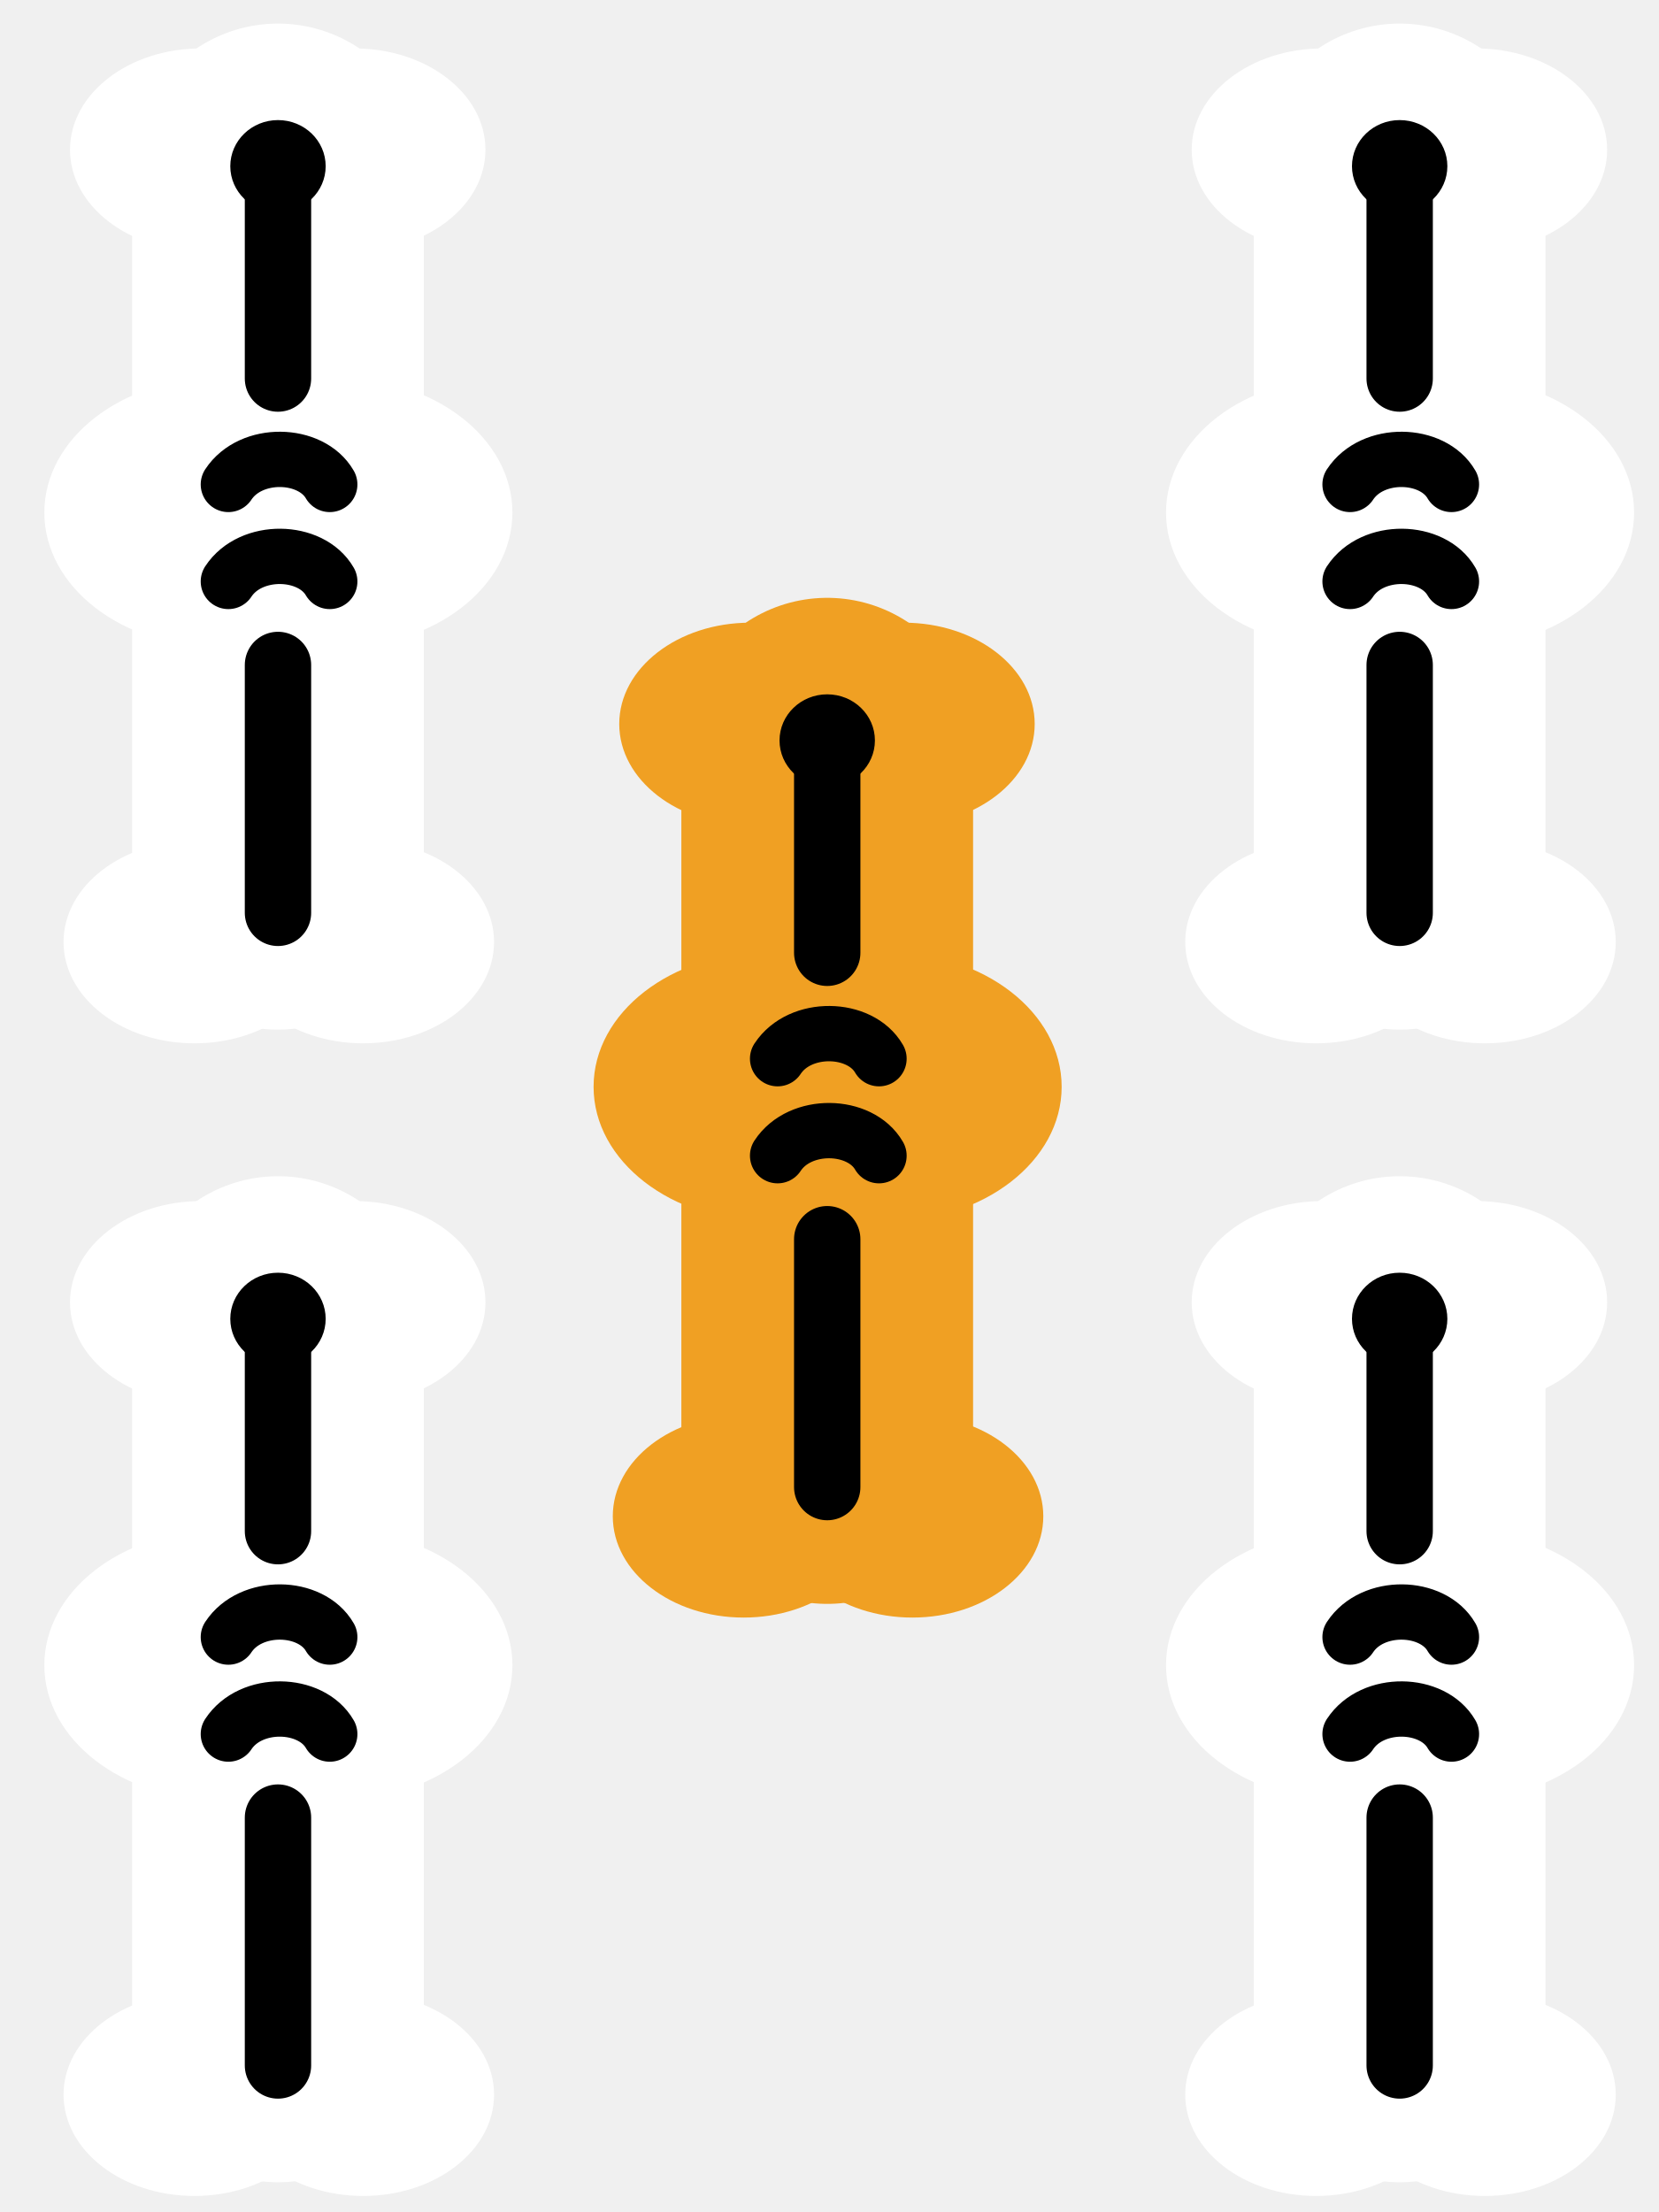
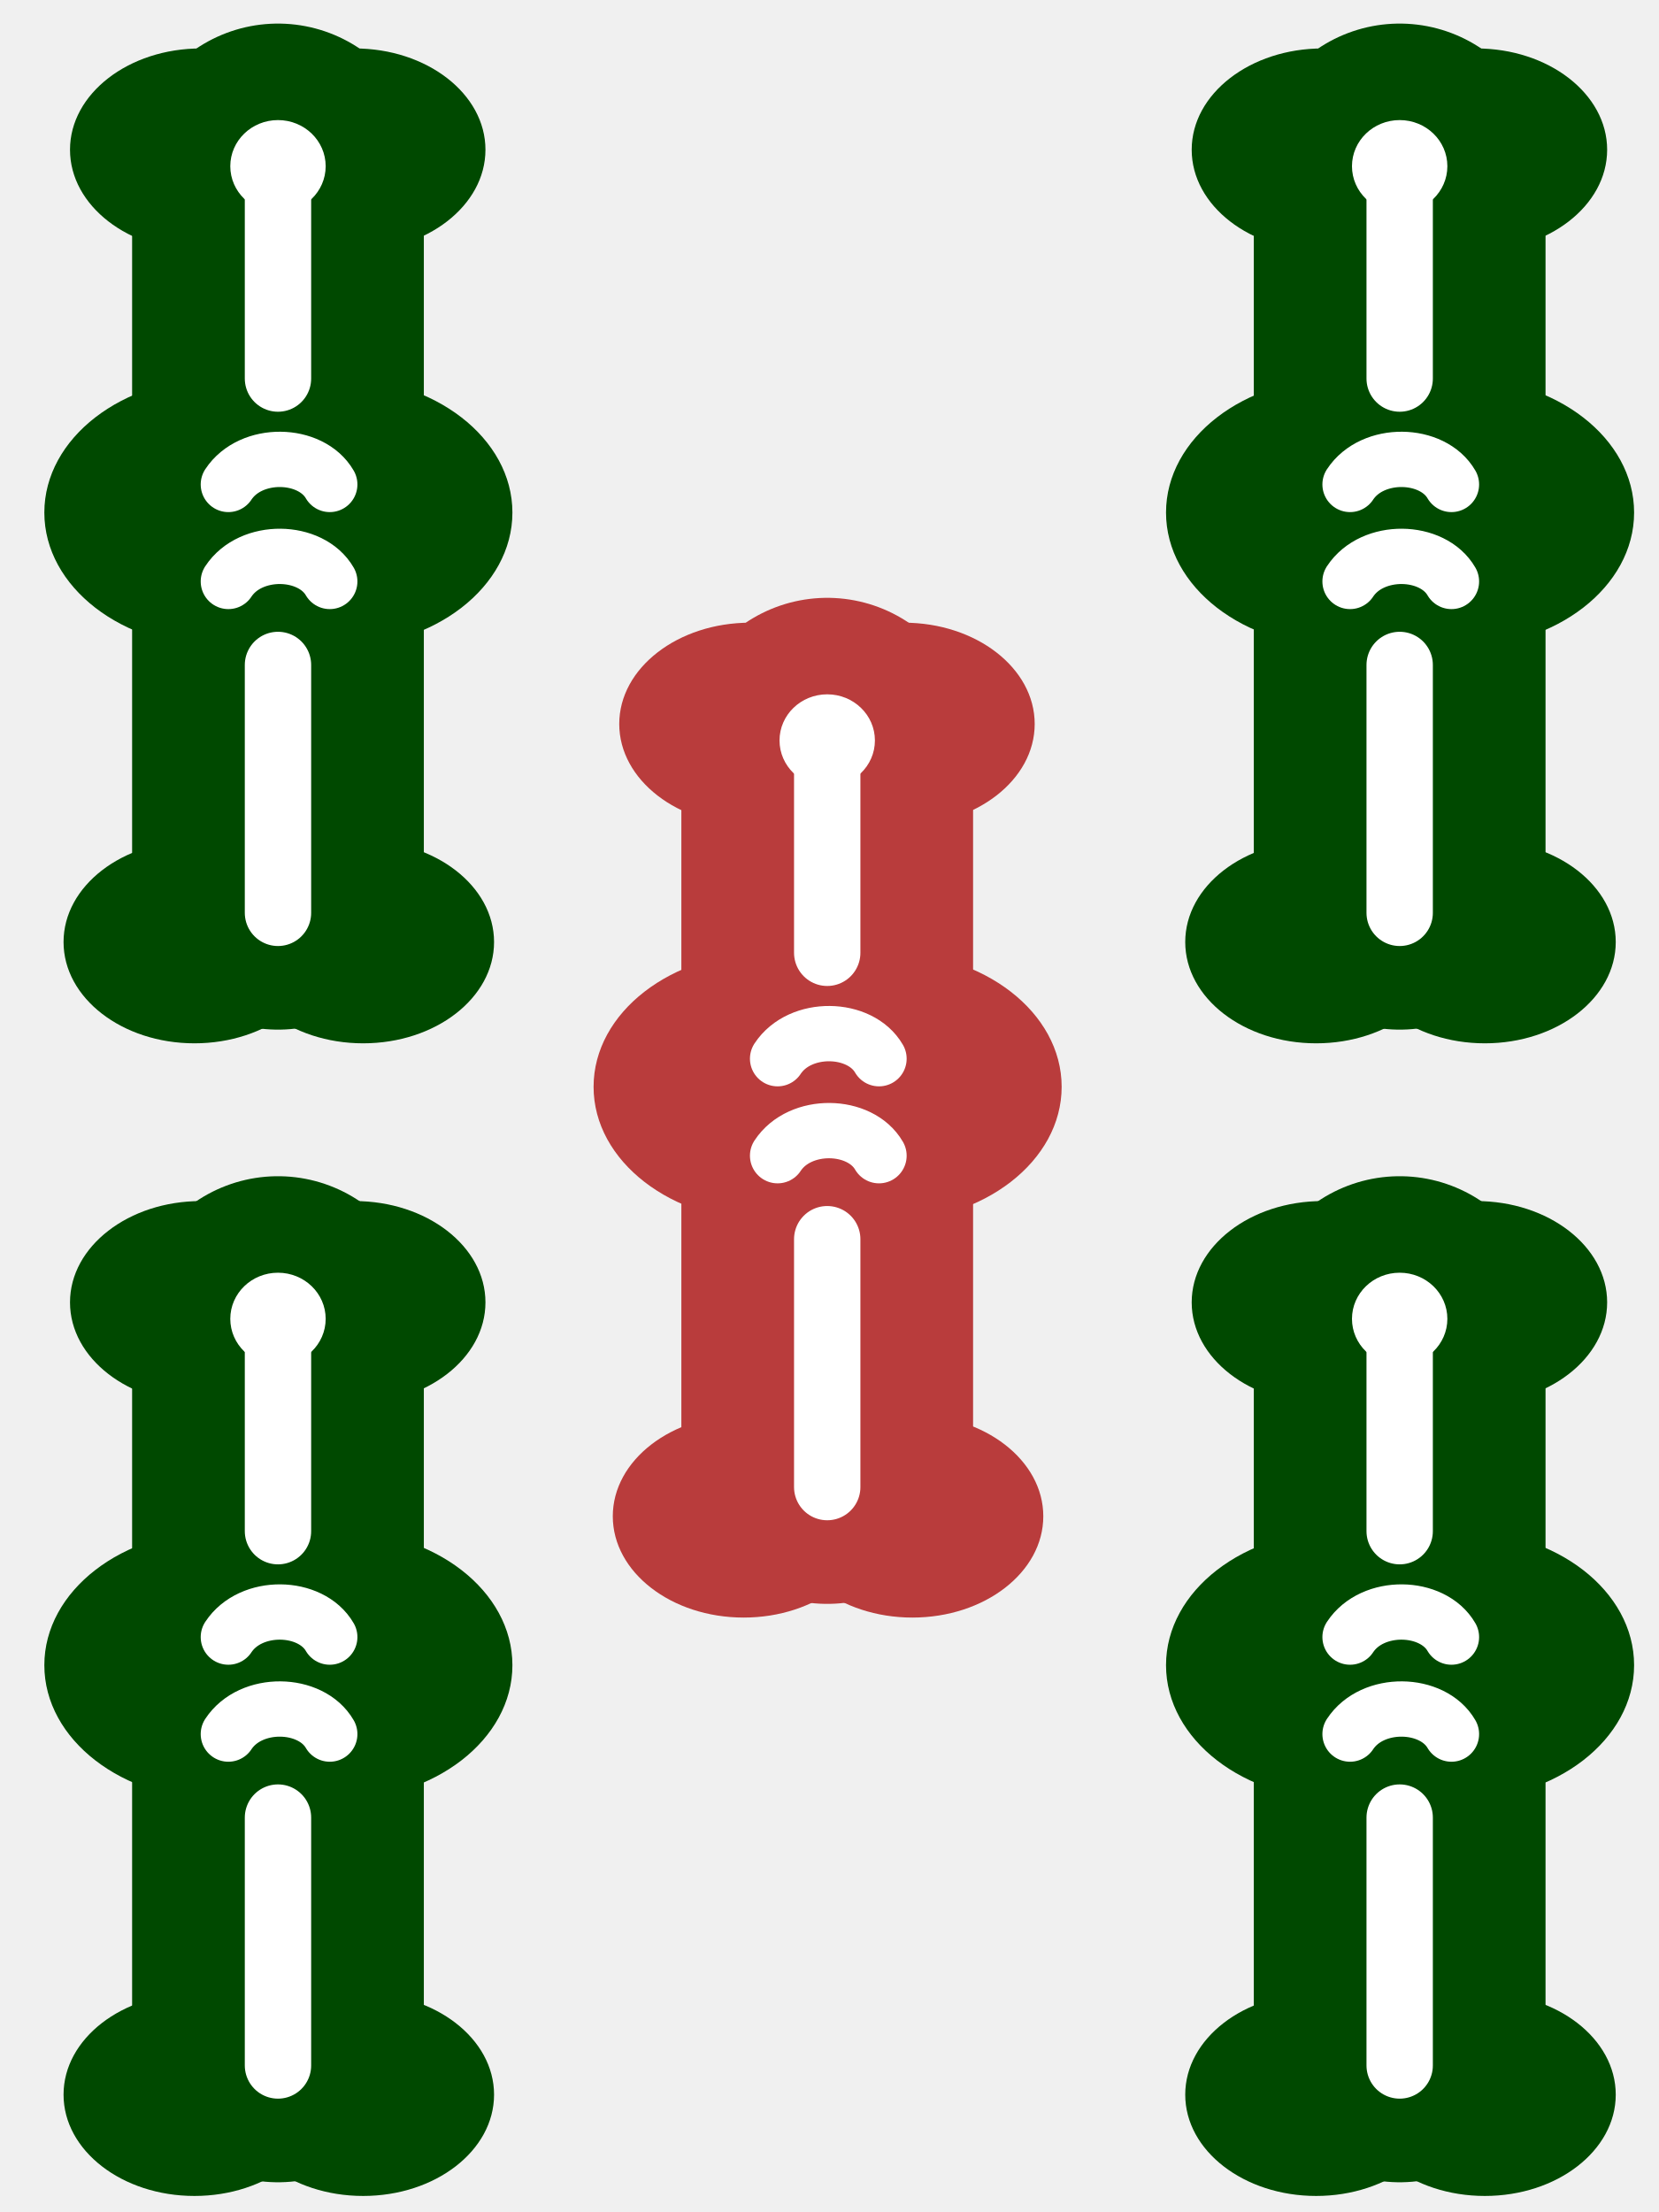
<svg xmlns="http://www.w3.org/2000/svg" xmlns:ns1="http://www.openswatchbook.org/uri/2009/osb" width="300" height="400" viewBox="0 0 300 400" id="svg2" version="1.1">
  <defs id="defs4">
    <linearGradient id="linearGradient10055" ns1:paint="solid">
      <stop style="stop-color:#000000;stop-opacity:1;" offset="0" id="stop10057" />
    </linearGradient>
    <marker orient="auto" refY="0" refX="0" id="Arrow1Lstart" style="overflow:visible">
      <path id="path4978" d="M 0,0 5,-5 -12.5,0 5,5 0,0 Z" style="fill:#000000;fill-opacity:1;fill-rule:evenodd;stroke:#ff5c00;stroke-width:1pt;stroke-opacity:1" transform="matrix(0.8,0,0,0.8,10,0)" />
    </marker>
    <clipPath clipPathUnits="userSpaceOnUse" id="clipPath4243">
      <circle style="opacity:1;fill:#000000;fill-opacity:0.297;fill-rule:nonzero;stroke:#000000;stroke-width:19.133;stroke-linecap:butt;stroke-linejoin:round;stroke-miterlimit:4;stroke-dasharray:none;stroke-dashoffset:0;stroke-opacity:1" id="circle4245" cx="-264.66" cy="-198.207" r="293.954" />
    </clipPath>
    <clipPath clipPathUnits="userSpaceOnUse" id="clipPath7847">
      <ellipse style="opacity:1;fill:#822600;fill-opacity:1;fill-rule:nonzero;stroke:none;stroke-width:12;stroke-linecap:round;stroke-linejoin:round;stroke-miterlimit:4;stroke-dasharray:none;stroke-dashoffset:0;stroke-opacity:1" id="ellipse7849" cx="394" cy="552.362" rx="349.495" ry="216" />
    </clipPath>
    <clipPath clipPathUnits="userSpaceOnUse" id="clipPath4243-1">
      <circle style="opacity:1;fill:#000000;fill-opacity:0.297;fill-rule:nonzero;stroke:#000000;stroke-width:19.133;stroke-linecap:butt;stroke-linejoin:round;stroke-miterlimit:4;stroke-dasharray:none;stroke-dashoffset:0;stroke-opacity:1" id="circle4245-4" cx="-264.66" cy="-198.207" r="293.954" />
    </clipPath>
    <clipPath clipPathUnits="userSpaceOnUse" id="clipPath7876">
      <circle style="opacity:1;fill:#000000;fill-opacity:0.297;fill-rule:nonzero;stroke:#000000;stroke-width:19.133;stroke-linecap:butt;stroke-linejoin:round;stroke-miterlimit:4;stroke-dasharray:none;stroke-dashoffset:0;stroke-opacity:1" id="circle7878" cx="-264.66" cy="-198.207" r="293.954" />
    </clipPath>
    <clipPath clipPathUnits="userSpaceOnUse" id="clipPath14693">
      <rect style="opacity:1;fill:#a53c3c;fill-opacity:1;fill-rule:nonzero;stroke:none;stroke-width:8;stroke-linecap:round;stroke-linejoin:round;stroke-miterlimit:4;stroke-dasharray:none;stroke-dashoffset:0;stroke-opacity:1" id="rect14695" width="131.784" height="168.821" x="-332.596" y="383.498" rx="1.255" ry="3.751" transform="matrix(0.9993908,-0.03489951,0.03489951,0.9993908,0,0)" />
    </clipPath>
    <clipPath clipPathUnits="userSpaceOnUse" id="clipPath14952">
      <ellipse style="opacity:1;fill:#a53c3c;fill-opacity:1;fill-rule:nonzero;stroke:none;stroke-width:7;stroke-linecap:round;stroke-linejoin:round;stroke-miterlimit:4;stroke-dasharray:none;stroke-dashoffset:0;stroke-opacity:1" id="ellipse14954" cx="-271.344" cy="647.256" rx="69.057" ry="116.911" transform="matrix(0.9993908,-0.03489951,0.03489951,0.9993908,0,0)" />
    </clipPath>
  </defs>
  <g id="layer1" transform="translate(0,-652.3622)">
-     <g id="g4337-2" transform="matrix(0.9591565,0,0,0.9591565,6.112593,130.6453)">
-       <ellipse ry="19.097" rx="24.68" cy="680.426" cx="135.055" id="ellipse4339-2" style="opacity:1;fill:#f0a023;fill-opacity:1;fill-rule:nonzero;stroke:none;stroke-width:30;stroke-linecap:round;stroke-linejoin:round;stroke-miterlimit:4;stroke-dasharray:none;stroke-dashoffset:0;stroke-opacity:1" />
-       <ellipse ry="19.097" rx="24.68" style="opacity:1;fill:#f0a023;fill-opacity:1;fill-rule:nonzero;stroke:none;stroke-width:30;stroke-linecap:round;stroke-linejoin:round;stroke-miterlimit:4;stroke-dasharray:none;stroke-dashoffset:0;stroke-opacity:1" id="ellipse4341-2" cx="164.02" cy="680.426" />
-       <ellipse ry="19.097" rx="24.68" style="opacity:1;fill:#f0a023;fill-opacity:1;fill-rule:nonzero;stroke:none;stroke-width:30;stroke-linecap:round;stroke-linejoin:round;stroke-miterlimit:4;stroke-dasharray:none;stroke-dashoffset:0;stroke-opacity:1" id="ellipse4343-2" cx="133.838" cy="829.799" />
-       <path id="path4345-0" d="m 149.585,818.816 0,-134.674" style="fill:none;fill-rule:evenodd;stroke:#f0a023;stroke-width:55;stroke-linecap:round;stroke-linejoin:miter;stroke-miterlimit:4;stroke-dasharray:none;stroke-opacity:1" />
-       <ellipse ry="19.097" rx="24.68" cy="829.799" cx="165.642" id="ellipse4347-6" style="opacity:1;fill:#f0a023;fill-opacity:1;fill-rule:nonzero;stroke:none;stroke-width:30;stroke-linecap:round;stroke-linejoin:round;stroke-miterlimit:4;stroke-dasharray:none;stroke-dashoffset:0;stroke-opacity:1" />
-       <ellipse ry="25.37" rx="32.787" cy="748.831" cx="160.995" id="ellipse4349-5" style="opacity:1;fill:#f0a023;fill-opacity:1;fill-rule:nonzero;stroke:none;stroke-width:30;stroke-linecap:round;stroke-linejoin:round;stroke-miterlimit:4;stroke-dasharray:none;stroke-dashoffset:0;stroke-opacity:1" />
-       <ellipse ry="25.37" rx="32.787" style="opacity:1;fill:#f0a023;fill-opacity:1;fill-rule:nonzero;stroke:none;stroke-width:30;stroke-linecap:round;stroke-linejoin:round;stroke-miterlimit:4;stroke-dasharray:none;stroke-dashoffset:0;stroke-opacity:1" id="ellipse4351-8" cx="138.323" cy="748.831" />
-       <path id="path4353-6" d="m 149.585,685.723 0,37.842" style="fill:none;fill-rule:evenodd;stroke:#000000;stroke-width:12.511;stroke-linecap:round;stroke-linejoin:miter;stroke-miterlimit:4;stroke-dasharray:none;stroke-opacity:1" />
-       <path style="fill:none;fill-rule:evenodd;stroke:#000000;stroke-width:12.511;stroke-linecap:round;stroke-linejoin:miter;stroke-miterlimit:4;stroke-dasharray:none;stroke-opacity:1" d="m 149.585,777.562 0,46.734" id="path4355-8" />
-       <ellipse cy="683.533" cx="149.585" id="ellipse4357-4" style="opacity:1;fill:#000000;fill-opacity:1;fill-rule:nonzero;stroke:none;stroke-width:10;stroke-linecap:round;stroke-linejoin:round;stroke-miterlimit:4;stroke-dasharray:none;stroke-dashoffset:0;stroke-opacity:1" rx="8.992" ry="8.697" />
-       <path style="fill:none;fill-rule:evenodd;stroke:#000000;stroke-width:10.426;stroke-linecap:round;stroke-linejoin:round;stroke-miterlimit:4;stroke-dasharray:none;stroke-opacity:1" d="m 140.229,761.818 c 4.228,-6.441 15.56,-6.163 19.118,0" id="path4359-4" />
-       <path id="path4361-9" d="m 140.229,743.531 c 4.228,-6.441 15.56,-6.163 19.118,0" style="fill:none;fill-rule:evenodd;stroke:#000000;stroke-width:10.426;stroke-linecap:round;stroke-linejoin:round;stroke-miterlimit:4;stroke-dasharray:none;stroke-opacity:1" />
+     <g transform="matrix(0.9591565,0,0,0.9591565,-93.20763,235.2361)" id="g4271">
+       <ellipse style="opacity:1;fill:#004900;fill-opacity:1;fill-rule:nonzero;stroke:none;stroke-width:30;stroke-linecap:round;stroke-linejoin:round;stroke-miterlimit:4;stroke-dasharray:none;stroke-dashoffset:0;stroke-opacity:1" id="ellipse4273" cx="135.055" cy="680.426" rx="24.68" ry="19.097" />
+       <ellipse cy="680.426" cx="164.02" id="ellipse4275" style="opacity:1;fill:#004900;fill-opacity:1;fill-rule:nonzero;stroke:none;stroke-width:30;stroke-linecap:round;stroke-linejoin:round;stroke-miterlimit:4;stroke-dasharray:none;stroke-dashoffset:0;stroke-opacity:1" rx="24.68" ry="19.097" />
+       <ellipse cy="829.799" cx="133.838" id="ellipse4277" style="opacity:1;fill:#004900;fill-opacity:1;fill-rule:nonzero;stroke:none;stroke-width:30;stroke-linecap:round;stroke-linejoin:round;stroke-miterlimit:4;stroke-dasharray:none;stroke-dashoffset:0;stroke-opacity:1" rx="24.68" ry="19.097" />
+       <path style="fill:none;fill-rule:evenodd;stroke:#004900;stroke-width:55;stroke-linecap:round;stroke-linejoin:miter;stroke-miterlimit:4;stroke-dasharray:none;stroke-opacity:1" d="m 149.585,818.816 0,-134.674" id="path4279" />
+       <ellipse style="opacity:1;fill:#004900;fill-opacity:1;fill-rule:nonzero;stroke:none;stroke-width:30;stroke-linecap:round;stroke-linejoin:round;stroke-miterlimit:4;stroke-dasharray:none;stroke-dashoffset:0;stroke-opacity:1" id="ellipse4281" cx="165.642" cy="829.799" rx="24.68" ry="19.097" />
+       <ellipse style="opacity:1;fill:#004900;fill-opacity:1;fill-rule:nonzero;stroke:none;stroke-width:30;stroke-linecap:round;stroke-linejoin:round;stroke-miterlimit:4;stroke-dasharray:none;stroke-dashoffset:0;stroke-opacity:1" id="ellipse4283" cx="160.995" cy="748.831" rx="32.787" ry="25.37" />
+       <ellipse cy="748.831" cx="138.323" id="ellipse4285" style="opacity:1;fill:#004900;fill-opacity:1;fill-rule:nonzero;stroke:none;stroke-width:30;stroke-linecap:round;stroke-linejoin:round;stroke-miterlimit:4;stroke-dasharray:none;stroke-dashoffset:0;stroke-opacity:1" rx="32.787" ry="25.37" />
+       <path style="fill:none;fill-rule:evenodd;stroke:#ffffff;stroke-width:12.511;stroke-linecap:round;stroke-linejoin:miter;stroke-miterlimit:4;stroke-dasharray:none;stroke-opacity:1" d="m 149.585,685.723 0,37.842" id="path4287" />
+       <path id="path4289" d="m 149.585,777.562 0,46.734" style="fill:none;fill-rule:evenodd;stroke:#ffffff;stroke-width:12.511;stroke-linecap:round;stroke-linejoin:miter;stroke-miterlimit:4;stroke-dasharray:none;stroke-opacity:1" />
+       <ellipse ry="8.697" rx="8.992" style="opacity:1;fill:#ffffff;fill-opacity:1;fill-rule:nonzero;stroke:none;stroke-width:10;stroke-linecap:round;stroke-linejoin:round;stroke-miterlimit:4;stroke-dasharray:none;stroke-dashoffset:0;stroke-opacity:1" id="ellipse4291" cx="149.585" cy="683.533" />
+       <path id="path4293" d="m 140.229,761.818 c 4.228,-6.441 15.56,-6.163 19.118,0" style="fill:none;fill-rule:evenodd;stroke:#ffffff;stroke-width:10.426;stroke-linecap:round;stroke-linejoin:round;stroke-miterlimit:4;stroke-dasharray:none;stroke-opacity:1" />
+       <path style="fill:none;fill-rule:evenodd;stroke:#ffffff;stroke-width:10.426;stroke-linecap:round;stroke-linejoin:round;stroke-miterlimit:4;stroke-dasharray:none;stroke-opacity:1" d="m 140.229,743.531 c 4.228,-6.441 15.56,-6.163 19.118,0" id="path4295" />
    </g>
-     <g transform="matrix(0.9591565,0,0,0.9591565,-93.20763,235.2361)" id="g4255">
-       <ellipse style="opacity:1;fill:#ffffff;fill-opacity:1;fill-rule:nonzero;stroke:none;stroke-width:30;stroke-linecap:round;stroke-linejoin:round;stroke-miterlimit:4;stroke-dasharray:none;stroke-dashoffset:0;stroke-opacity:1" id="ellipse4257" cx="135.055" cy="680.426" rx="24.68" ry="19.097" />
-       <ellipse cy="680.426" cx="164.02" id="ellipse4259" style="opacity:1;fill:#ffffff;fill-opacity:1;fill-rule:nonzero;stroke:none;stroke-width:30;stroke-linecap:round;stroke-linejoin:round;stroke-miterlimit:4;stroke-dasharray:none;stroke-dashoffset:0;stroke-opacity:1" rx="24.68" ry="19.097" />
-       <ellipse cy="829.799" cx="133.838" id="ellipse4261" style="opacity:1;fill:#ffffff;fill-opacity:1;fill-rule:nonzero;stroke:none;stroke-width:30;stroke-linecap:round;stroke-linejoin:round;stroke-miterlimit:4;stroke-dasharray:none;stroke-dashoffset:0;stroke-opacity:1" rx="24.68" ry="19.097" />
-       <path style="fill:none;fill-rule:evenodd;stroke:#ffffff;stroke-width:55;stroke-linecap:round;stroke-linejoin:miter;stroke-miterlimit:4;stroke-dasharray:none;stroke-opacity:1" d="m 149.585,818.816 0,-134.674" id="path4263" />
-       <ellipse style="opacity:1;fill:#ffffff;fill-opacity:1;fill-rule:nonzero;stroke:none;stroke-width:30;stroke-linecap:round;stroke-linejoin:round;stroke-miterlimit:4;stroke-dasharray:none;stroke-dashoffset:0;stroke-opacity:1" id="ellipse4265" cx="165.642" cy="829.799" rx="24.68" ry="19.097" />
-       <ellipse style="opacity:1;fill:#ffffff;fill-opacity:1;fill-rule:nonzero;stroke:none;stroke-width:30;stroke-linecap:round;stroke-linejoin:round;stroke-miterlimit:4;stroke-dasharray:none;stroke-dashoffset:0;stroke-opacity:1" id="ellipse4267" cx="160.995" cy="748.831" rx="32.787" ry="25.37" />
-       <ellipse cy="748.831" cx="138.323" id="ellipse4269" style="opacity:1;fill:#ffffff;fill-opacity:1;fill-rule:nonzero;stroke:none;stroke-width:30;stroke-linecap:round;stroke-linejoin:round;stroke-miterlimit:4;stroke-dasharray:none;stroke-dashoffset:0;stroke-opacity:1" rx="32.787" ry="25.37" />
-       <path style="fill:none;fill-rule:evenodd;stroke:#000000;stroke-width:12.511;stroke-linecap:round;stroke-linejoin:miter;stroke-miterlimit:4;stroke-dasharray:none;stroke-opacity:1" d="m 149.585,685.723 0,37.842" id="path4271" />
-       <path id="path4273" d="m 149.585,777.562 0,46.734" style="fill:none;fill-rule:evenodd;stroke:#000000;stroke-width:12.511;stroke-linecap:round;stroke-linejoin:miter;stroke-miterlimit:4;stroke-dasharray:none;stroke-opacity:1" />
-       <ellipse ry="8.697" rx="8.992" style="opacity:1;fill:#000000;fill-opacity:1;fill-rule:nonzero;stroke:none;stroke-width:10;stroke-linecap:round;stroke-linejoin:round;stroke-miterlimit:4;stroke-dasharray:none;stroke-dashoffset:0;stroke-opacity:1" id="ellipse4276" cx="149.585" cy="683.533" />
-       <path id="path4278" d="m 140.229,761.818 c 4.228,-6.441 15.56,-6.163 19.118,0" style="fill:none;fill-rule:evenodd;stroke:#000000;stroke-width:10.426;stroke-linecap:round;stroke-linejoin:round;stroke-miterlimit:4;stroke-dasharray:none;stroke-opacity:1" />
-       <path style="fill:none;fill-rule:evenodd;stroke:#000000;stroke-width:10.426;stroke-linecap:round;stroke-linejoin:round;stroke-miterlimit:4;stroke-dasharray:none;stroke-opacity:1" d="m 140.229,743.531 c 4.228,-6.441 15.56,-6.163 19.118,0" id="path4280" />
+     <g transform="matrix(0.9591565,0,0,0.9591565,109.6294,235.2361)" id="g4297">
+       <ellipse style="opacity:1;fill:#004900;fill-opacity:1;fill-rule:nonzero;stroke:none;stroke-width:30;stroke-linecap:round;stroke-linejoin:round;stroke-miterlimit:4;stroke-dasharray:none;stroke-dashoffset:0;stroke-opacity:1" id="ellipse4299" cx="135.055" cy="680.426" rx="24.68" ry="19.097" />
+       <ellipse cy="680.426" cx="164.02" id="ellipse4301" style="opacity:1;fill:#004900;fill-opacity:1;fill-rule:nonzero;stroke:none;stroke-width:30;stroke-linecap:round;stroke-linejoin:round;stroke-miterlimit:4;stroke-dasharray:none;stroke-dashoffset:0;stroke-opacity:1" rx="24.68" ry="19.097" />
+       <ellipse cy="829.799" cx="133.838" id="ellipse4303" style="opacity:1;fill:#004900;fill-opacity:1;fill-rule:nonzero;stroke:none;stroke-width:30;stroke-linecap:round;stroke-linejoin:round;stroke-miterlimit:4;stroke-dasharray:none;stroke-dashoffset:0;stroke-opacity:1" rx="24.68" ry="19.097" />
+       <path style="fill:none;fill-rule:evenodd;stroke:#004900;stroke-width:55;stroke-linecap:round;stroke-linejoin:miter;stroke-miterlimit:4;stroke-dasharray:none;stroke-opacity:1" d="m 149.585,818.816 0,-134.674" id="path4305" />
+       <ellipse style="opacity:1;fill:#004900;fill-opacity:1;fill-rule:nonzero;stroke:none;stroke-width:30;stroke-linecap:round;stroke-linejoin:round;stroke-miterlimit:4;stroke-dasharray:none;stroke-dashoffset:0;stroke-opacity:1" id="ellipse4307" cx="165.642" cy="829.799" rx="24.68" ry="19.097" />
+       <ellipse style="opacity:1;fill:#004900;fill-opacity:1;fill-rule:nonzero;stroke:none;stroke-width:30;stroke-linecap:round;stroke-linejoin:round;stroke-miterlimit:4;stroke-dasharray:none;stroke-dashoffset:0;stroke-opacity:1" id="ellipse4309" cx="160.995" cy="748.831" rx="32.787" ry="25.37" />
+       <ellipse cy="748.831" cx="138.323" id="ellipse4311" style="opacity:1;fill:#004900;fill-opacity:1;fill-rule:nonzero;stroke:none;stroke-width:30;stroke-linecap:round;stroke-linejoin:round;stroke-miterlimit:4;stroke-dasharray:none;stroke-dashoffset:0;stroke-opacity:1" rx="32.787" ry="25.37" />
+       <path style="fill:none;fill-rule:evenodd;stroke:#ffffff;stroke-width:12.511;stroke-linecap:round;stroke-linejoin:miter;stroke-miterlimit:4;stroke-dasharray:none;stroke-opacity:1" d="m 149.585,685.723 0,37.842" id="path4313" />
+       <path id="path4315" d="m 149.585,777.562 0,46.734" style="fill:none;fill-rule:evenodd;stroke:#ffffff;stroke-width:12.511;stroke-linecap:round;stroke-linejoin:miter;stroke-miterlimit:4;stroke-dasharray:none;stroke-opacity:1" />
+       <ellipse ry="8.697" rx="8.992" style="opacity:1;fill:#ffffff;fill-opacity:1;fill-rule:nonzero;stroke:none;stroke-width:10;stroke-linecap:round;stroke-linejoin:round;stroke-miterlimit:4;stroke-dasharray:none;stroke-dashoffset:0;stroke-opacity:1" id="ellipse4317" cx="149.585" cy="683.533" />
+       <path id="path4319" d="m 140.229,761.818 c 4.228,-6.441 15.56,-6.163 19.118,0" style="fill:none;fill-rule:evenodd;stroke:#ffffff;stroke-width:10.426;stroke-linecap:round;stroke-linejoin:round;stroke-miterlimit:4;stroke-dasharray:none;stroke-opacity:1" />
+       <path style="fill:none;fill-rule:evenodd;stroke:#ffffff;stroke-width:10.426;stroke-linecap:round;stroke-linejoin:round;stroke-miterlimit:4;stroke-dasharray:none;stroke-opacity:1" d="m 140.229,743.531 c 4.228,-6.441 15.56,-6.163 19.118,0" id="path4321" />
    </g>
-     <g id="g4282" transform="matrix(0.9591565,0,0,0.9591565,109.6294,235.2361)">
-       <ellipse ry="19.097" rx="24.68" cy="680.426" cx="135.055" id="ellipse4284" style="opacity:1;fill:#ffffff;fill-opacity:1;fill-rule:nonzero;stroke:none;stroke-width:30;stroke-linecap:round;stroke-linejoin:round;stroke-miterlimit:4;stroke-dasharray:none;stroke-dashoffset:0;stroke-opacity:1" />
-       <ellipse ry="19.097" rx="24.68" style="opacity:1;fill:#ffffff;fill-opacity:1;fill-rule:nonzero;stroke:none;stroke-width:30;stroke-linecap:round;stroke-linejoin:round;stroke-miterlimit:4;stroke-dasharray:none;stroke-dashoffset:0;stroke-opacity:1" id="ellipse4286" cx="164.02" cy="680.426" />
-       <ellipse ry="19.097" rx="24.68" style="opacity:1;fill:#ffffff;fill-opacity:1;fill-rule:nonzero;stroke:none;stroke-width:30;stroke-linecap:round;stroke-linejoin:round;stroke-miterlimit:4;stroke-dasharray:none;stroke-dashoffset:0;stroke-opacity:1" id="ellipse4288" cx="133.838" cy="829.799" />
-       <path id="path4290" d="m 149.585,818.816 0,-134.674" style="fill:none;fill-rule:evenodd;stroke:#ffffff;stroke-width:55;stroke-linecap:round;stroke-linejoin:miter;stroke-miterlimit:4;stroke-dasharray:none;stroke-opacity:1" />
-       <ellipse ry="19.097" rx="24.68" cy="829.799" cx="165.642" id="ellipse4292" style="opacity:1;fill:#ffffff;fill-opacity:1;fill-rule:nonzero;stroke:none;stroke-width:30;stroke-linecap:round;stroke-linejoin:round;stroke-miterlimit:4;stroke-dasharray:none;stroke-dashoffset:0;stroke-opacity:1" />
-       <ellipse ry="25.37" rx="32.787" cy="748.831" cx="160.995" id="ellipse4294" style="opacity:1;fill:#ffffff;fill-opacity:1;fill-rule:nonzero;stroke:none;stroke-width:30;stroke-linecap:round;stroke-linejoin:round;stroke-miterlimit:4;stroke-dasharray:none;stroke-dashoffset:0;stroke-opacity:1" />
-       <ellipse ry="25.37" rx="32.787" style="opacity:1;fill:#ffffff;fill-opacity:1;fill-rule:nonzero;stroke:none;stroke-width:30;stroke-linecap:round;stroke-linejoin:round;stroke-miterlimit:4;stroke-dasharray:none;stroke-dashoffset:0;stroke-opacity:1" id="ellipse4296" cx="138.323" cy="748.831" />
-       <path id="path4298" d="m 149.585,685.723 0,37.842" style="fill:none;fill-rule:evenodd;stroke:#000000;stroke-width:12.511;stroke-linecap:round;stroke-linejoin:miter;stroke-miterlimit:4;stroke-dasharray:none;stroke-opacity:1" />
-       <path style="fill:none;fill-rule:evenodd;stroke:#000000;stroke-width:12.511;stroke-linecap:round;stroke-linejoin:miter;stroke-miterlimit:4;stroke-dasharray:none;stroke-opacity:1" d="m 149.585,777.562 0,46.734" id="path4300" />
-       <ellipse cy="683.533" cx="149.585" id="ellipse4302" style="opacity:1;fill:#000000;fill-opacity:1;fill-rule:nonzero;stroke:none;stroke-width:10;stroke-linecap:round;stroke-linejoin:round;stroke-miterlimit:4;stroke-dasharray:none;stroke-dashoffset:0;stroke-opacity:1" rx="8.992" ry="8.697" />
-       <path style="fill:none;fill-rule:evenodd;stroke:#000000;stroke-width:10.426;stroke-linecap:round;stroke-linejoin:round;stroke-miterlimit:4;stroke-dasharray:none;stroke-opacity:1" d="m 140.229,761.818 c 4.228,-6.441 15.56,-6.163 19.118,0" id="path4304" />
-       <path id="path4306" d="m 140.229,743.531 c 4.228,-6.441 15.56,-6.163 19.118,0" style="fill:none;fill-rule:evenodd;stroke:#000000;stroke-width:10.426;stroke-linecap:round;stroke-linejoin:round;stroke-miterlimit:4;stroke-dasharray:none;stroke-opacity:1" />
+     <g id="g4337" transform="matrix(0.9591565,0,0,0.9591565,6.112593,130.6453)">
+       <ellipse ry="19.097" rx="24.68" cy="680.426" cx="135.055" id="ellipse4339" style="opacity:1;fill:#b93c3c;fill-opacity:1;fill-rule:nonzero;stroke:none;stroke-width:30;stroke-linecap:round;stroke-linejoin:round;stroke-miterlimit:4;stroke-dasharray:none;stroke-dashoffset:0;stroke-opacity:1" />
+       <ellipse ry="19.097" rx="24.68" style="opacity:1;fill:#b93c3c;fill-opacity:1;fill-rule:nonzero;stroke:none;stroke-width:30;stroke-linecap:round;stroke-linejoin:round;stroke-miterlimit:4;stroke-dasharray:none;stroke-dashoffset:0;stroke-opacity:1" id="ellipse4341" cx="164.02" cy="680.426" />
+       <ellipse ry="19.097" rx="24.68" style="opacity:1;fill:#b93c3c;fill-opacity:1;fill-rule:nonzero;stroke:none;stroke-width:30;stroke-linecap:round;stroke-linejoin:round;stroke-miterlimit:4;stroke-dasharray:none;stroke-dashoffset:0;stroke-opacity:1" id="ellipse4343" cx="133.838" cy="829.799" />
+       <path id="path4345" d="m 149.585,818.816 0,-134.674" style="fill:none;fill-rule:evenodd;stroke:#b93c3c;stroke-width:55;stroke-linecap:round;stroke-linejoin:miter;stroke-miterlimit:4;stroke-dasharray:none;stroke-opacity:1" />
+       <ellipse ry="19.097" rx="24.68" cy="829.799" cx="165.642" id="ellipse4347" style="opacity:1;fill:#b93c3c;fill-opacity:1;fill-rule:nonzero;stroke:none;stroke-width:30;stroke-linecap:round;stroke-linejoin:round;stroke-miterlimit:4;stroke-dasharray:none;stroke-dashoffset:0;stroke-opacity:1" />
+       <ellipse ry="25.37" rx="32.787" cy="748.831" cx="160.995" id="ellipse4349" style="opacity:1;fill:#b93c3c;fill-opacity:1;fill-rule:nonzero;stroke:none;stroke-width:30;stroke-linecap:round;stroke-linejoin:round;stroke-miterlimit:4;stroke-dasharray:none;stroke-dashoffset:0;stroke-opacity:1" />
+       <ellipse ry="25.37" rx="32.787" style="opacity:1;fill:#b93c3c;fill-opacity:1;fill-rule:nonzero;stroke:none;stroke-width:30;stroke-linecap:round;stroke-linejoin:round;stroke-miterlimit:4;stroke-dasharray:none;stroke-dashoffset:0;stroke-opacity:1" id="ellipse4351" cx="138.323" cy="748.831" />
+       <path id="path4353" d="m 149.585,685.723 0,37.842" style="fill:none;fill-rule:evenodd;stroke:#ffffff;stroke-width:12.511;stroke-linecap:round;stroke-linejoin:miter;stroke-miterlimit:4;stroke-dasharray:none;stroke-opacity:1" />
+       <path style="fill:none;fill-rule:evenodd;stroke:#ffffff;stroke-width:12.511;stroke-linecap:round;stroke-linejoin:miter;stroke-miterlimit:4;stroke-dasharray:none;stroke-opacity:1" d="m 149.585,777.562 0,46.734" id="path4355" />
+       <ellipse cy="683.533" cx="149.585" id="ellipse4357" style="opacity:1;fill:#ffffff;fill-opacity:1;fill-rule:nonzero;stroke:none;stroke-width:10;stroke-linecap:round;stroke-linejoin:round;stroke-miterlimit:4;stroke-dasharray:none;stroke-dashoffset:0;stroke-opacity:1" rx="8.992" ry="8.697" />
+       <path style="fill:none;fill-rule:evenodd;stroke:#ffffff;stroke-width:10.426;stroke-linecap:round;stroke-linejoin:round;stroke-miterlimit:4;stroke-dasharray:none;stroke-opacity:1" d="m 140.229,761.818 c 4.228,-6.441 15.56,-6.163 19.118,0" id="path4359" />
+       <path id="path4361" d="m 140.229,743.531 c 4.228,-6.441 15.56,-6.163 19.118,0" style="fill:none;fill-rule:evenodd;stroke:#ffffff;stroke-width:10.426;stroke-linecap:round;stroke-linejoin:round;stroke-miterlimit:4;stroke-dasharray:none;stroke-opacity:1" />
    </g>
-     <g transform="matrix(0.9591565,0,0,0.9591565,109.6294,26.80356)" id="g4308">
-       <ellipse style="opacity:1;fill:#ffffff;fill-opacity:1;fill-rule:nonzero;stroke:none;stroke-width:30;stroke-linecap:round;stroke-linejoin:round;stroke-miterlimit:4;stroke-dasharray:none;stroke-dashoffset:0;stroke-opacity:1" id="ellipse4313" cx="135.055" cy="680.426" rx="24.68" ry="19.097" />
-       <ellipse cy="680.426" cx="164.02" id="ellipse4316" style="opacity:1;fill:#ffffff;fill-opacity:1;fill-rule:nonzero;stroke:none;stroke-width:30;stroke-linecap:round;stroke-linejoin:round;stroke-miterlimit:4;stroke-dasharray:none;stroke-dashoffset:0;stroke-opacity:1" rx="24.68" ry="19.097" />
-       <ellipse cy="829.799" cx="133.838" id="ellipse4318" style="opacity:1;fill:#ffffff;fill-opacity:1;fill-rule:nonzero;stroke:none;stroke-width:30;stroke-linecap:round;stroke-linejoin:round;stroke-miterlimit:4;stroke-dasharray:none;stroke-dashoffset:0;stroke-opacity:1" rx="24.68" ry="19.097" />
-       <path style="fill:none;fill-rule:evenodd;stroke:#ffffff;stroke-width:55;stroke-linecap:round;stroke-linejoin:miter;stroke-miterlimit:4;stroke-dasharray:none;stroke-opacity:1" d="m 149.585,818.816 0,-134.674" id="path4320" />
-       <ellipse style="opacity:1;fill:#ffffff;fill-opacity:1;fill-rule:nonzero;stroke:none;stroke-width:30;stroke-linecap:round;stroke-linejoin:round;stroke-miterlimit:4;stroke-dasharray:none;stroke-dashoffset:0;stroke-opacity:1" id="ellipse4322" cx="165.642" cy="829.799" rx="24.68" ry="19.097" />
-       <ellipse style="opacity:1;fill:#ffffff;fill-opacity:1;fill-rule:nonzero;stroke:none;stroke-width:30;stroke-linecap:round;stroke-linejoin:round;stroke-miterlimit:4;stroke-dasharray:none;stroke-dashoffset:0;stroke-opacity:1" id="ellipse4324" cx="160.995" cy="748.831" rx="32.787" ry="25.37" />
-       <ellipse cy="748.831" cx="138.323" id="ellipse4326" style="opacity:1;fill:#ffffff;fill-opacity:1;fill-rule:nonzero;stroke:none;stroke-width:30;stroke-linecap:round;stroke-linejoin:round;stroke-miterlimit:4;stroke-dasharray:none;stroke-dashoffset:0;stroke-opacity:1" rx="32.787" ry="25.37" />
-       <path style="fill:none;fill-rule:evenodd;stroke:#000000;stroke-width:12.511;stroke-linecap:round;stroke-linejoin:miter;stroke-miterlimit:4;stroke-dasharray:none;stroke-opacity:1" d="m 149.585,685.723 0,37.842" id="path4328" />
-       <path id="path4330" d="m 149.585,777.562 0,46.734" style="fill:none;fill-rule:evenodd;stroke:#000000;stroke-width:12.511;stroke-linecap:round;stroke-linejoin:miter;stroke-miterlimit:4;stroke-dasharray:none;stroke-opacity:1" />
-       <ellipse ry="8.697" rx="8.992" style="opacity:1;fill:#000000;fill-opacity:1;fill-rule:nonzero;stroke:none;stroke-width:10;stroke-linecap:round;stroke-linejoin:round;stroke-miterlimit:4;stroke-dasharray:none;stroke-dashoffset:0;stroke-opacity:1" id="ellipse4332" cx="149.585" cy="683.533" />
-       <path id="path4334" d="m 140.229,761.818 c 4.228,-6.441 15.56,-6.163 19.118,0" style="fill:none;fill-rule:evenodd;stroke:#000000;stroke-width:10.426;stroke-linecap:round;stroke-linejoin:round;stroke-miterlimit:4;stroke-dasharray:none;stroke-opacity:1" />
-       <path style="fill:none;fill-rule:evenodd;stroke:#000000;stroke-width:10.426;stroke-linecap:round;stroke-linejoin:round;stroke-miterlimit:4;stroke-dasharray:none;stroke-opacity:1" d="m 140.229,743.531 c 4.228,-6.441 15.56,-6.163 19.118,0" id="path4336" />
+     <g id="g4307" transform="matrix(0.9591565,0,0,0.9591565,109.6294,26.80356)">
+       <ellipse ry="19.097" rx="24.68" cy="680.426" cx="135.055" id="ellipse4310" style="opacity:1;fill:#004900;fill-opacity:1;fill-rule:nonzero;stroke:none;stroke-width:30;stroke-linecap:round;stroke-linejoin:round;stroke-miterlimit:4;stroke-dasharray:none;stroke-dashoffset:0;stroke-opacity:1" />
+       <ellipse ry="19.097" rx="24.68" style="opacity:1;fill:#004900;fill-opacity:1;fill-rule:nonzero;stroke:none;stroke-width:30;stroke-linecap:round;stroke-linejoin:round;stroke-miterlimit:4;stroke-dasharray:none;stroke-dashoffset:0;stroke-opacity:1" id="ellipse4312" cx="164.02" cy="680.426" />
+       <ellipse ry="19.097" rx="24.68" style="opacity:1;fill:#004900;fill-opacity:1;fill-rule:nonzero;stroke:none;stroke-width:30;stroke-linecap:round;stroke-linejoin:round;stroke-miterlimit:4;stroke-dasharray:none;stroke-dashoffset:0;stroke-opacity:1" id="ellipse4315" cx="133.838" cy="829.799" />
+       <path id="path4317" d="m 149.585,818.816 0,-134.674" style="fill:none;fill-rule:evenodd;stroke:#004900;stroke-width:55;stroke-linecap:round;stroke-linejoin:miter;stroke-miterlimit:4;stroke-dasharray:none;stroke-opacity:1" />
+       <ellipse ry="19.097" rx="24.68" cy="829.799" cx="165.642" id="ellipse4319" style="opacity:1;fill:#004900;fill-opacity:1;fill-rule:nonzero;stroke:none;stroke-width:30;stroke-linecap:round;stroke-linejoin:round;stroke-miterlimit:4;stroke-dasharray:none;stroke-dashoffset:0;stroke-opacity:1" />
+       <ellipse ry="25.37" rx="32.787" cy="748.831" cx="160.995" id="ellipse4321" style="opacity:1;fill:#004900;fill-opacity:1;fill-rule:nonzero;stroke:none;stroke-width:30;stroke-linecap:round;stroke-linejoin:round;stroke-miterlimit:4;stroke-dasharray:none;stroke-dashoffset:0;stroke-opacity:1" />
+       <ellipse ry="25.37" rx="32.787" style="opacity:1;fill:#004900;fill-opacity:1;fill-rule:nonzero;stroke:none;stroke-width:30;stroke-linecap:round;stroke-linejoin:round;stroke-miterlimit:4;stroke-dasharray:none;stroke-dashoffset:0;stroke-opacity:1" id="ellipse4323" cx="138.323" cy="748.831" />
+       <path id="path4325" d="m 149.585,685.723 0,37.842" style="fill:none;fill-rule:evenodd;stroke:#ffffff;stroke-width:12.511;stroke-linecap:round;stroke-linejoin:miter;stroke-miterlimit:4;stroke-dasharray:none;stroke-opacity:1" />
+       <path style="fill:none;fill-rule:evenodd;stroke:#ffffff;stroke-width:12.511;stroke-linecap:round;stroke-linejoin:miter;stroke-miterlimit:4;stroke-dasharray:none;stroke-opacity:1" d="m 149.585,777.562 0,46.734" id="path4327" />
+       <ellipse cy="683.533" cx="149.585" id="ellipse4329" style="opacity:1;fill:#ffffff;fill-opacity:1;fill-rule:nonzero;stroke:none;stroke-width:10;stroke-linecap:round;stroke-linejoin:round;stroke-miterlimit:4;stroke-dasharray:none;stroke-dashoffset:0;stroke-opacity:1" rx="8.992" ry="8.697" />
+       <path style="fill:none;fill-rule:evenodd;stroke:#ffffff;stroke-width:10.426;stroke-linecap:round;stroke-linejoin:round;stroke-miterlimit:4;stroke-dasharray:none;stroke-opacity:1" d="m 140.229,761.818 c 4.228,-6.441 15.56,-6.163 19.118,0" id="path4331" />
+       <path id="path4333" d="m 140.229,743.531 c 4.228,-6.441 15.56,-6.163 19.118,0" style="fill:none;fill-rule:evenodd;stroke:#ffffff;stroke-width:10.426;stroke-linecap:round;stroke-linejoin:round;stroke-miterlimit:4;stroke-dasharray:none;stroke-opacity:1" />
    </g>
-     <g id="g4338" transform="matrix(0.9591565,0,0,0.9591565,-93.20763,26.80356)">
-       <ellipse ry="19.097" rx="24.68" cy="680.426" cx="135.055" id="ellipse4344" style="opacity:1;fill:#ffffff;fill-opacity:1;fill-rule:nonzero;stroke:none;stroke-width:30;stroke-linecap:round;stroke-linejoin:round;stroke-miterlimit:4;stroke-dasharray:none;stroke-dashoffset:0;stroke-opacity:1" />
-       <ellipse ry="19.097" rx="24.68" style="opacity:1;fill:#ffffff;fill-opacity:1;fill-rule:nonzero;stroke:none;stroke-width:30;stroke-linecap:round;stroke-linejoin:round;stroke-miterlimit:4;stroke-dasharray:none;stroke-dashoffset:0;stroke-opacity:1" id="ellipse4352" cx="164.02" cy="680.426" />
-       <ellipse ry="19.097" rx="24.68" style="opacity:1;fill:#ffffff;fill-opacity:1;fill-rule:nonzero;stroke:none;stroke-width:30;stroke-linecap:round;stroke-linejoin:round;stroke-miterlimit:4;stroke-dasharray:none;stroke-dashoffset:0;stroke-opacity:1" id="ellipse4354" cx="133.838" cy="829.799" />
-       <path id="path4356" d="m 149.585,818.816 0,-134.674" style="fill:none;fill-rule:evenodd;stroke:#ffffff;stroke-width:55;stroke-linecap:round;stroke-linejoin:miter;stroke-miterlimit:4;stroke-dasharray:none;stroke-opacity:1" />
-       <ellipse ry="19.097" rx="24.68" cy="829.799" cx="165.642" id="ellipse4358" style="opacity:1;fill:#ffffff;fill-opacity:1;fill-rule:nonzero;stroke:none;stroke-width:30;stroke-linecap:round;stroke-linejoin:round;stroke-miterlimit:4;stroke-dasharray:none;stroke-dashoffset:0;stroke-opacity:1" />
-       <ellipse ry="25.37" rx="32.787" cy="748.831" cx="160.995" id="ellipse4360" style="opacity:1;fill:#ffffff;fill-opacity:1;fill-rule:nonzero;stroke:none;stroke-width:30;stroke-linecap:round;stroke-linejoin:round;stroke-miterlimit:4;stroke-dasharray:none;stroke-dashoffset:0;stroke-opacity:1" />
-       <ellipse ry="25.37" rx="32.787" style="opacity:1;fill:#ffffff;fill-opacity:1;fill-rule:nonzero;stroke:none;stroke-width:30;stroke-linecap:round;stroke-linejoin:round;stroke-miterlimit:4;stroke-dasharray:none;stroke-dashoffset:0;stroke-opacity:1" id="ellipse4362" cx="138.323" cy="748.831" />
-       <path id="path4364" d="m 149.585,685.723 0,37.842" style="fill:none;fill-rule:evenodd;stroke:#000000;stroke-width:12.511;stroke-linecap:round;stroke-linejoin:miter;stroke-miterlimit:4;stroke-dasharray:none;stroke-opacity:1" />
-       <path style="fill:none;fill-rule:evenodd;stroke:#000000;stroke-width:12.511;stroke-linecap:round;stroke-linejoin:miter;stroke-miterlimit:4;stroke-dasharray:none;stroke-opacity:1" d="m 149.585,777.562 0,46.734" id="path4366" />
-       <ellipse cy="683.533" cx="149.585" id="ellipse4368" style="opacity:1;fill:#000000;fill-opacity:1;fill-rule:nonzero;stroke:none;stroke-width:10;stroke-linecap:round;stroke-linejoin:round;stroke-miterlimit:4;stroke-dasharray:none;stroke-dashoffset:0;stroke-opacity:1" rx="8.992" ry="8.697" />
-       <path style="fill:none;fill-rule:evenodd;stroke:#000000;stroke-width:10.426;stroke-linecap:round;stroke-linejoin:round;stroke-miterlimit:4;stroke-dasharray:none;stroke-opacity:1" d="m 140.229,761.818 c 4.228,-6.441 15.56,-6.163 19.118,0" id="path4370" />
-       <path id="path4372" d="m 140.229,743.531 c 4.228,-6.441 15.56,-6.163 19.118,0" style="fill:none;fill-rule:evenodd;stroke:#000000;stroke-width:10.426;stroke-linecap:round;stroke-linejoin:round;stroke-miterlimit:4;stroke-dasharray:none;stroke-opacity:1" />
+     <g id="g4335" transform="matrix(0.9591565,0,0,0.9591565,-93.20763,26.80356)">
+       <ellipse ry="19.097" rx="24.68" cy="680.426" cx="135.055" id="ellipse4337" style="opacity:1;fill:#004900;fill-opacity:1;fill-rule:nonzero;stroke:none;stroke-width:30;stroke-linecap:round;stroke-linejoin:round;stroke-miterlimit:4;stroke-dasharray:none;stroke-dashoffset:0;stroke-opacity:1" />
+       <ellipse ry="19.097" rx="24.68" style="opacity:1;fill:#004900;fill-opacity:1;fill-rule:nonzero;stroke:none;stroke-width:30;stroke-linecap:round;stroke-linejoin:round;stroke-miterlimit:4;stroke-dasharray:none;stroke-dashoffset:0;stroke-opacity:1" id="ellipse4340" cx="164.02" cy="680.426" />
+       <ellipse ry="19.097" rx="24.68" style="opacity:1;fill:#004900;fill-opacity:1;fill-rule:nonzero;stroke:none;stroke-width:30;stroke-linecap:round;stroke-linejoin:round;stroke-miterlimit:4;stroke-dasharray:none;stroke-dashoffset:0;stroke-opacity:1" id="ellipse4342" cx="133.838" cy="829.799" />
+       <path id="path4344" d="m 149.585,818.816 0,-134.674" style="fill:none;fill-rule:evenodd;stroke:#004900;stroke-width:55;stroke-linecap:round;stroke-linejoin:miter;stroke-miterlimit:4;stroke-dasharray:none;stroke-opacity:1" />
+       <ellipse ry="19.097" rx="24.68" cy="829.799" cx="165.642" id="ellipse4346" style="opacity:1;fill:#004900;fill-opacity:1;fill-rule:nonzero;stroke:none;stroke-width:30;stroke-linecap:round;stroke-linejoin:round;stroke-miterlimit:4;stroke-dasharray:none;stroke-dashoffset:0;stroke-opacity:1" />
+       <ellipse ry="25.37" rx="32.787" cy="748.831" cx="160.995" id="ellipse4348" style="opacity:1;fill:#004900;fill-opacity:1;fill-rule:nonzero;stroke:none;stroke-width:30;stroke-linecap:round;stroke-linejoin:round;stroke-miterlimit:4;stroke-dasharray:none;stroke-dashoffset:0;stroke-opacity:1" />
+       <ellipse ry="25.37" rx="32.787" style="opacity:1;fill:#004900;fill-opacity:1;fill-rule:nonzero;stroke:none;stroke-width:30;stroke-linecap:round;stroke-linejoin:round;stroke-miterlimit:4;stroke-dasharray:none;stroke-dashoffset:0;stroke-opacity:1" id="ellipse4350" cx="138.323" cy="748.831" />
+       <path id="path4352" d="m 149.585,685.723 0,37.842" style="fill:none;fill-rule:evenodd;stroke:#ffffff;stroke-width:12.511;stroke-linecap:round;stroke-linejoin:miter;stroke-miterlimit:4;stroke-dasharray:none;stroke-opacity:1" />
+       <path style="fill:none;fill-rule:evenodd;stroke:#ffffff;stroke-width:12.511;stroke-linecap:round;stroke-linejoin:miter;stroke-miterlimit:4;stroke-dasharray:none;stroke-opacity:1" d="m 149.585,777.562 0,46.734" id="path4354" />
+       <ellipse cy="683.533" cx="149.585" id="ellipse4356" style="opacity:1;fill:#ffffff;fill-opacity:1;fill-rule:nonzero;stroke:none;stroke-width:10;stroke-linecap:round;stroke-linejoin:round;stroke-miterlimit:4;stroke-dasharray:none;stroke-dashoffset:0;stroke-opacity:1" rx="8.992" ry="8.697" />
+       <path style="fill:none;fill-rule:evenodd;stroke:#ffffff;stroke-width:10.426;stroke-linecap:round;stroke-linejoin:round;stroke-miterlimit:4;stroke-dasharray:none;stroke-opacity:1" d="m 140.229,761.818 c 4.228,-6.441 15.56,-6.163 19.118,0" id="path4358" />
+       <path id="path4360" d="m 140.229,743.531 c 4.228,-6.441 15.56,-6.163 19.118,0" style="fill:none;fill-rule:evenodd;stroke:#ffffff;stroke-width:10.426;stroke-linecap:round;stroke-linejoin:round;stroke-miterlimit:4;stroke-dasharray:none;stroke-opacity:1" />
    </g>
  </g>
</svg>
